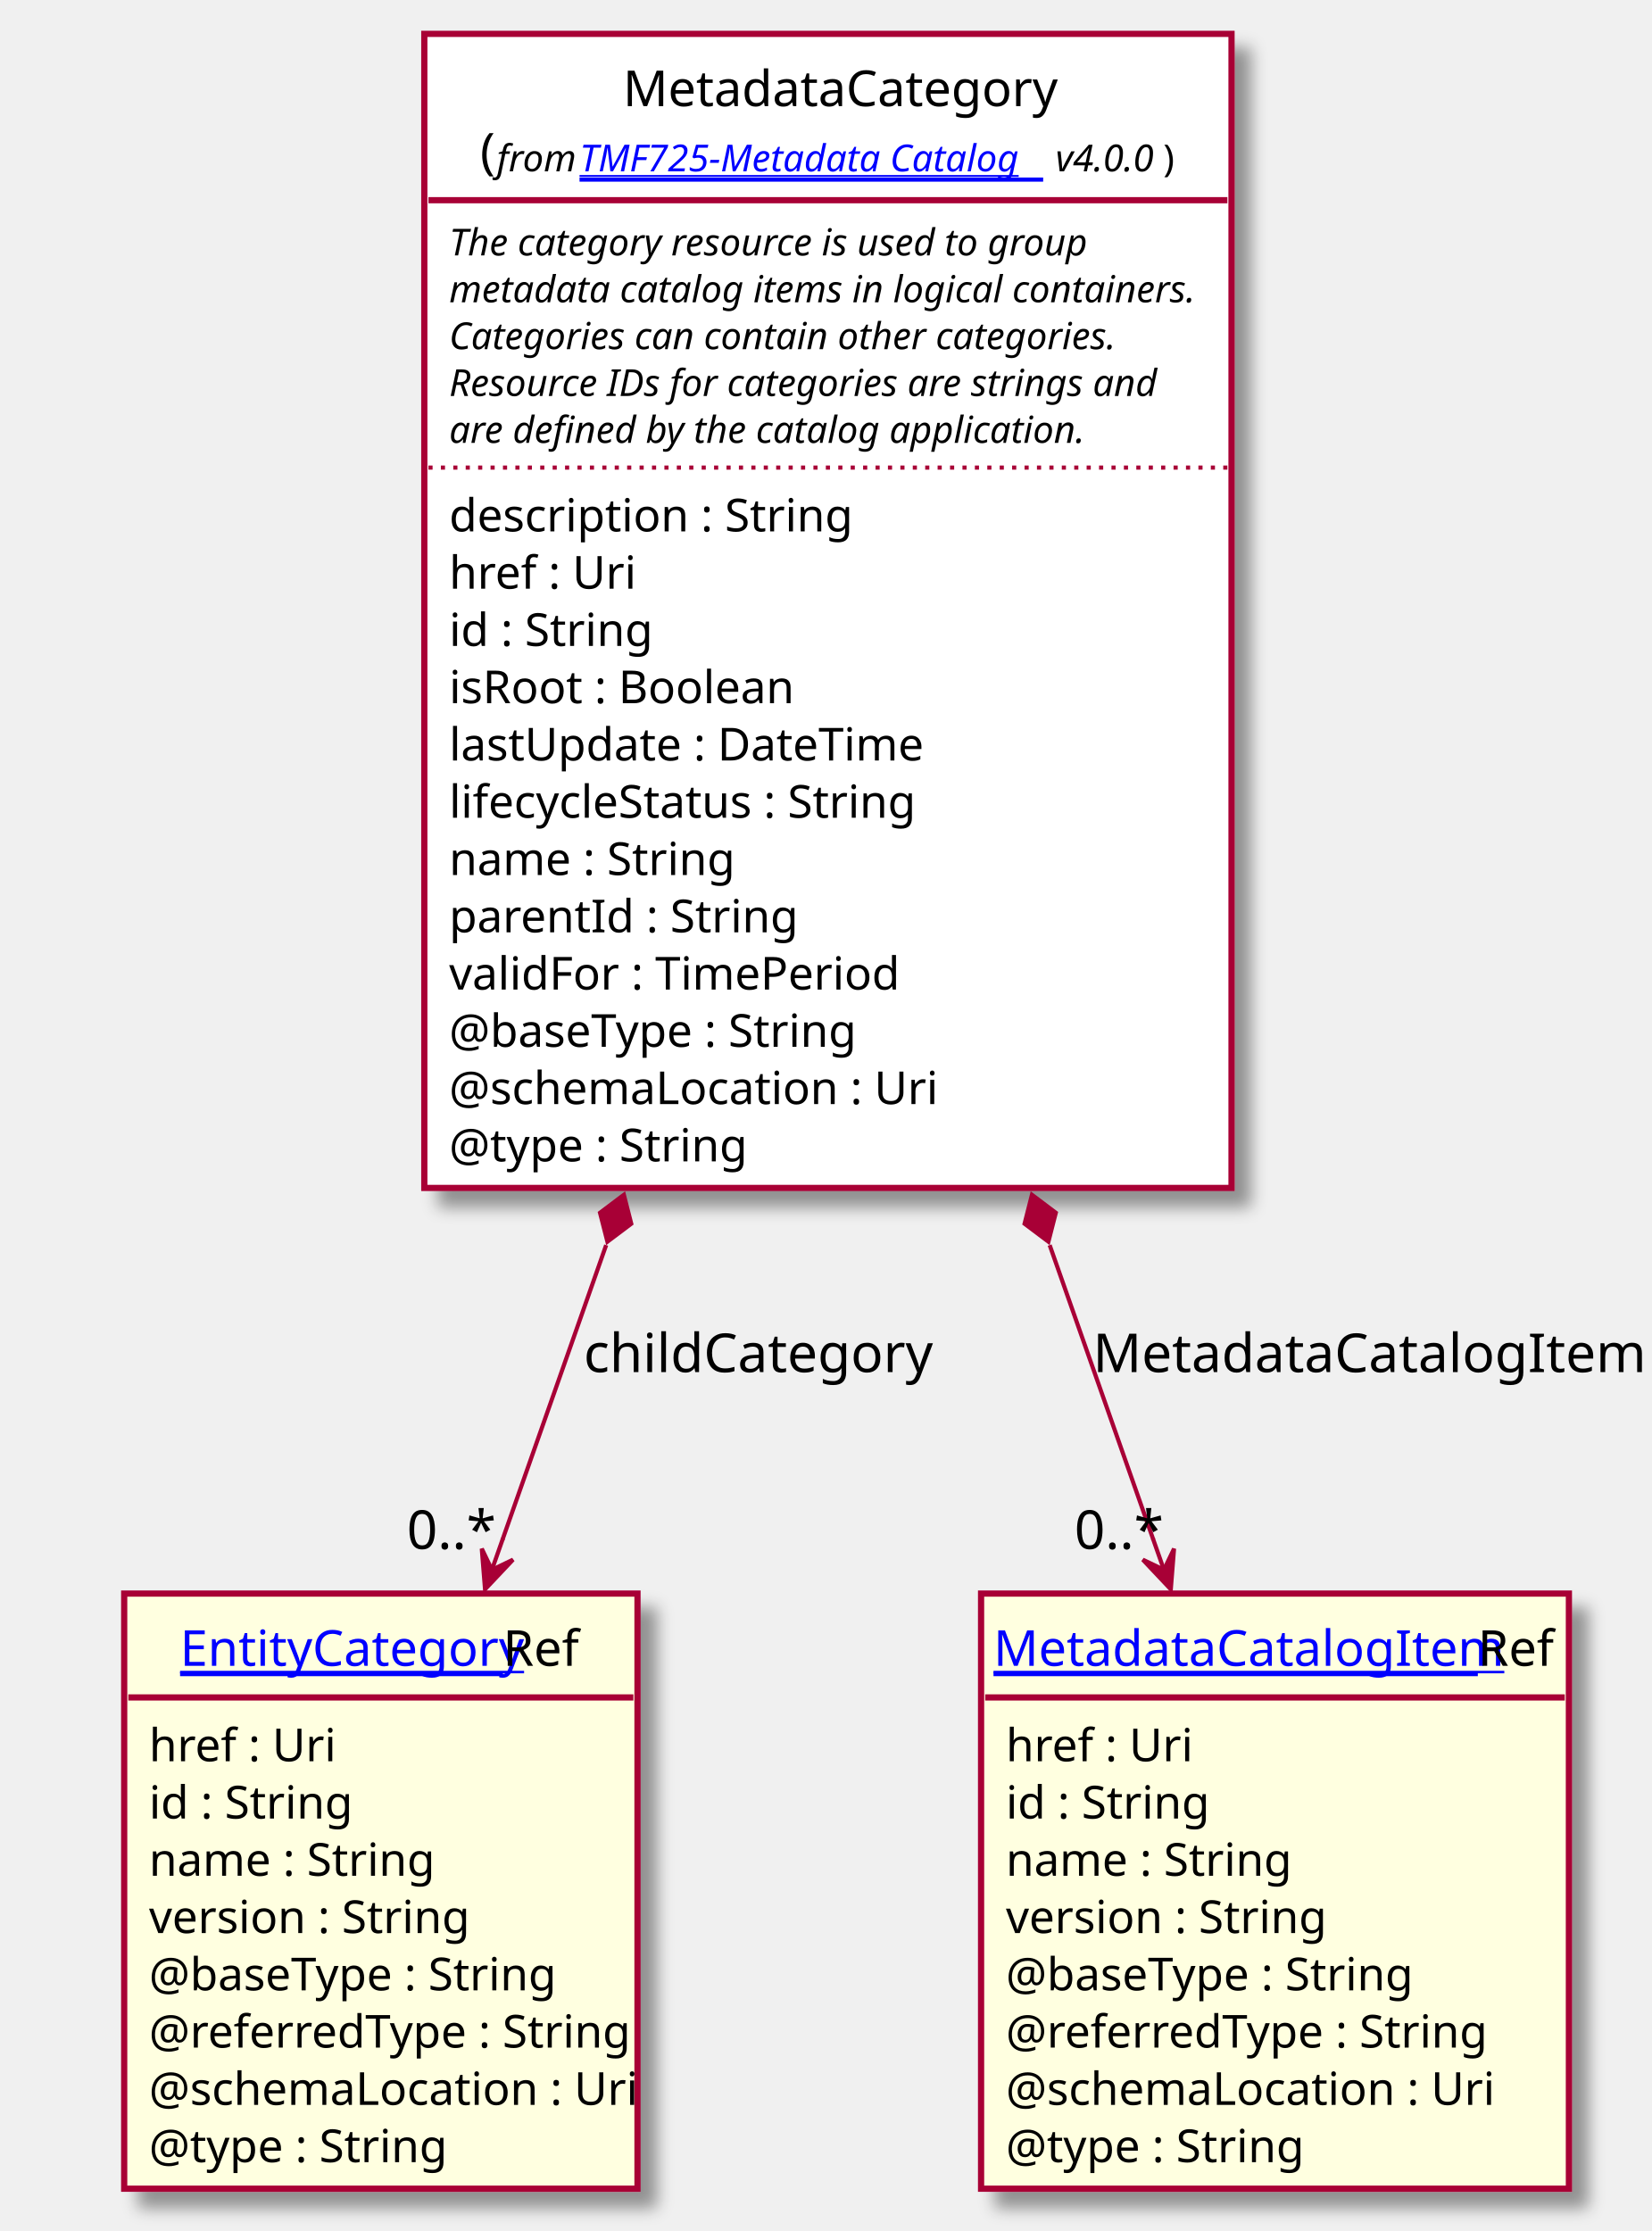
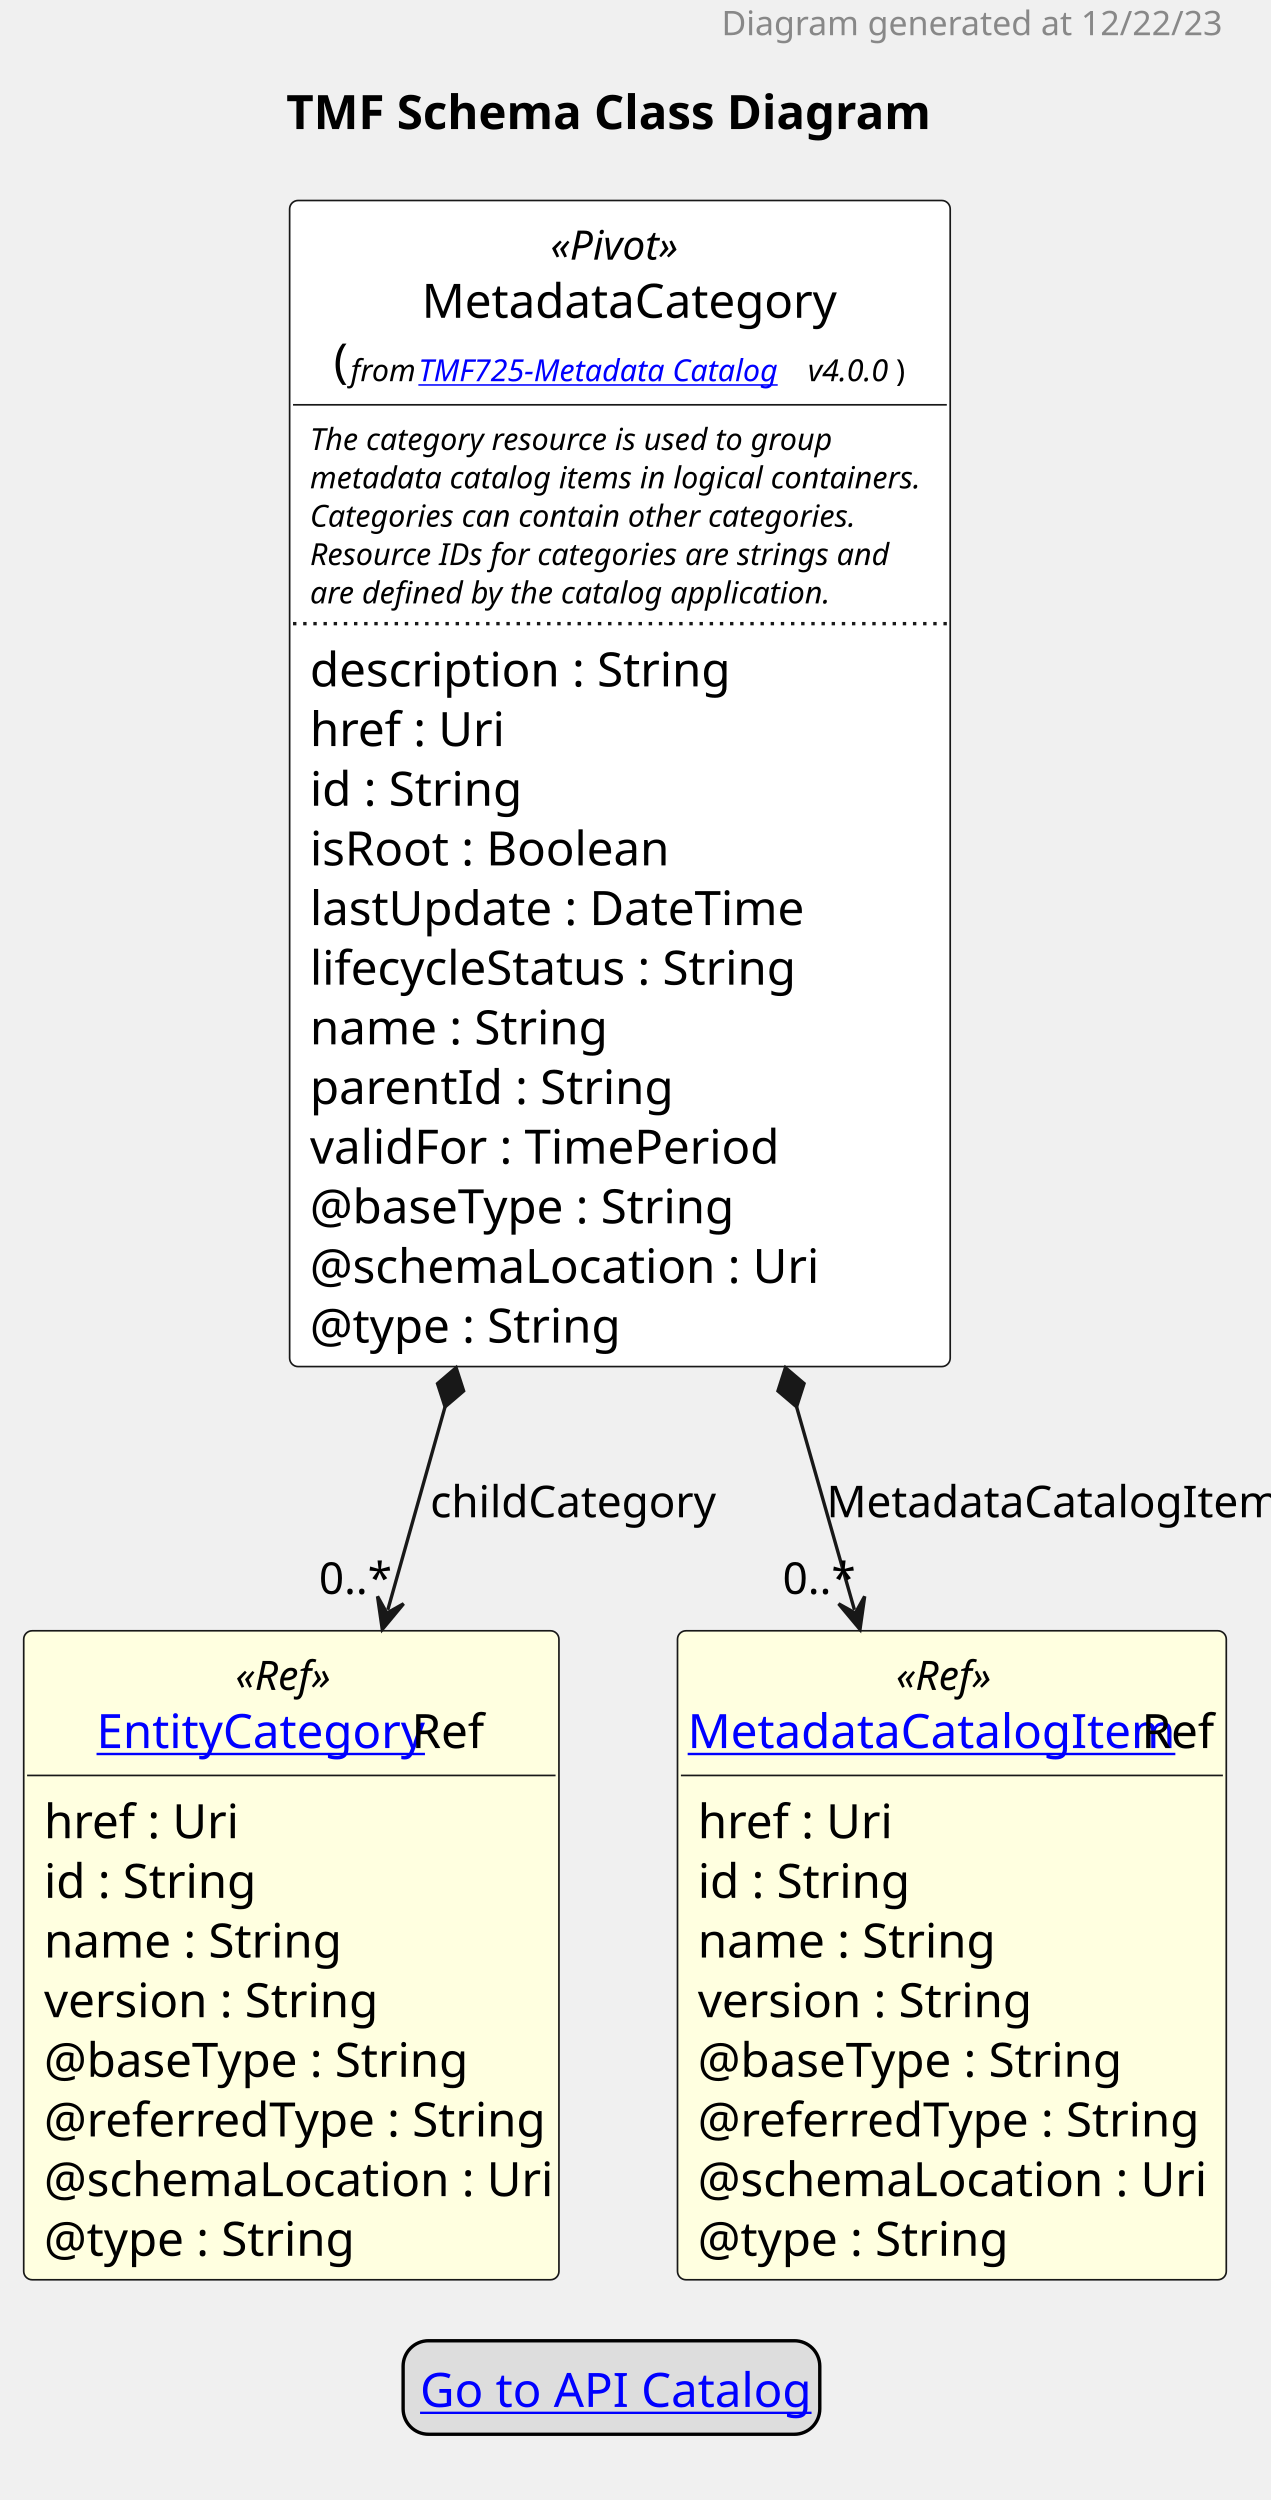
- <svg xmlns="http://www.w3.org/2000/svg" xmlns:xlink="http://www.w3.org/1999/xlink" contentScriptType="application/ecmascript" contentStyleType="text/css" height="539px" preserveAspectRatio="none" style="width:399px;height:539px;" version="1.1" viewBox="0 0 399 539" width="399px" zoomAndPan="magnify">
-   <defs>
-     <filter height="300%" id="f10rcp65jr14op" width="300%" x="-1" y="-1">
-       <feGaussianBlur result="blurOut" stdDeviation="2.0" />
-       <feColorMatrix in="blurOut" result="blurOut2" type="matrix" values="0 0 0 0 0 0 0 0 0 0 0 0 0 0 0 0 0 0 .4 0" />
-       <feOffset dx="4.0" dy="4.0" in="blurOut2" result="blurOut3" />
-       <feBlend in="SourceGraphic" in2="blurOut3" mode="normal" />
-     </filter>
-   </defs>
+ <svg xmlns="http://www.w3.org/2000/svg" xmlns:xlink="http://www.w3.org/1999/xlink" contentStyleType="text/css" height="738px" preserveAspectRatio="none" style="width:375px;height:738px;background:#FFFFFF;" version="1.1" viewBox="0 0 375 738" width="375px" zoomAndPan="magnify">
+   <defs />
  <g>
-     <rect fill="#FFFFFF" filter="url(#f10rcp65jr14op)" height="278.82" id="MetadataCategory" style="stroke: #A80036; stroke-width: 1.5;" width="195" x="102.5" y="8.18" />
-     <text fill="#000000" font-family="sans-serif" font-size="12" lengthAdjust="spacingAndGlyphs" textLength="99" x="150.5" y="25.637">MetadataCategory</text>
-     <text fill="#000000" font-family="sans-serif" font-size="12" lengthAdjust="spacingAndGlyphs" textLength="4" x="116" y="40.731">(</text>
-     <text fill="#000000" font-family="sans-serif" font-size="9" font-style="italic" lengthAdjust="spacingAndGlyphs" textLength="17" x="120" y="41.39">from</text>
-     <a target="_top" xlink:actuate="onRequest" xlink:href="TMF725.svg" xlink:show="new" xlink:title="TMF725.svg" xlink:type="simple">
-       <text fill="#0000FF" font-family="sans-serif" font-size="9" font-style="italic" lengthAdjust="spacingAndGlyphs" text-decoration="underline" textLength="112" x="140" y="41.39">TMF725-Metadata Catalog</text>
-       <line style="stroke: #0000FF; stroke-width: 1.0;" x1="140" x2="252" y1="43.39" y2="43.39" />
+     <text fill="#888888" font-family="sans-serif" font-size="10" lengthAdjust="spacing" textLength="148" x="213" y="10.381">Diagram generated at 12/22/23</text>
+     <text fill="#000000" font-family="sans-serif" font-size="14" font-weight="bold" lengthAdjust="spacing" textLength="192" x="84.5" y="38.111">TMF Schema Class Diagram</text>
+     <g id="elem_MetadataCategory">
+       <rect codeLine="20" fill="#FFFFFF" height="344.227" id="MetadataCategory" rx="2.5" ry="2.5" style="stroke:#181818;stroke-width:0.5;" width="195" x="85.5" y="59.188" />
+       <text fill="#000000" font-family="sans-serif" font-size="12" font-style="italic" lengthAdjust="spacing" textLength="41" x="162.5" y="76.644">«Pivot»</text>
+       <text fill="#000000" font-family="sans-serif" font-size="14" lengthAdjust="spacing" textLength="117" x="124.5" y="93.814">MetadataCategory</text>
+       <text fill="#000000" font-family="sans-serif" font-size="14" lengthAdjust="spacing" textLength="5" x="98.5" y="111.424">(</text>
+       <text fill="#000000" font-family="sans-serif" font-size="9" font-style="italic" lengthAdjust="spacing" textLength="17" x="103.5" y="112.522">from</text>
+       <a href="TMF725.svg" target="_top" title="TMF725.svg" xlink:actuate="onRequest" xlink:href="TMF725.svg" xlink:show="new" xlink:title="TMF725.svg" xlink:type="simple">
+         <text fill="#0000FF" font-family="sans-serif" font-size="9" font-style="italic" lengthAdjust="spacing" text-decoration="underline" textLength="112" x="123.5" y="112.522">TMF725-Metadata Catalog</text>
+       </a>
+       <text fill="#000000" font-family="sans-serif" font-size="9" font-style="italic" lengthAdjust="spacing" textLength="26" x="238.5" y="112.522">v4.0.0</text>
+       <text fill="#000000" font-family="sans-serif" font-size="9" lengthAdjust="spacing" textLength="3" x="264.5" y="112.522">)</text>
+       <line style="stroke:#181818;stroke-width:0.5;" x1="86.5" x2="279.5" y1="119.5" y2="119.5" />
+       <text fill="#000000" font-family="sans-serif" font-size="9" font-style="italic" lengthAdjust="spacing" textLength="164" x="91.5" y="132.843">The category resource is used to group</text>
+       <text fill="#000000" font-family="sans-serif" font-size="9" font-style="italic" lengthAdjust="spacing" textLength="182" x="91.5" y="144.163">metadata catalog items in logical containers.</text>
+       <text fill="#000000" font-family="sans-serif" font-size="9" font-style="italic" lengthAdjust="spacing" textLength="169" x="91.5" y="155.483">Categories can contain other categories.</text>
+       <text fill="#000000" font-family="sans-serif" font-size="9" font-style="italic" lengthAdjust="spacing" textLength="183" x="91.5" y="166.804">Resource IDs for categories are strings and</text>
+       <text fill="#000000" font-family="sans-serif" font-size="9" font-style="italic" lengthAdjust="spacing" textLength="158" x="91.5" y="178.124">are defined by the catalog application.</text>
+       <line style="stroke:#181818;stroke-width:1.0;stroke-dasharray:1.0,2.0;" x1="86.5" x2="279.5" y1="184.102" y2="184.102" />
+       <text fill="#000000" font-family="sans-serif" font-size="14" lengthAdjust="spacing" textLength="118" x="91.5" y="202.635">description : String</text>
+       <text fill="#000000" font-family="sans-serif" font-size="14" lengthAdjust="spacing" textLength="54" x="91.5" y="220.244">href : Uri</text>
+       <text fill="#000000" font-family="sans-serif" font-size="14" lengthAdjust="spacing" textLength="60" x="91.5" y="237.853">id : String</text>
+       <text fill="#000000" font-family="sans-serif" font-size="14" lengthAdjust="spacing" textLength="104" x="91.5" y="255.463">isRoot : Boolean</text>
+       <text fill="#000000" font-family="sans-serif" font-size="14" lengthAdjust="spacing" textLength="140" x="91.5" y="273.072">lastUpdate : DateTime</text>
+       <text fill="#000000" font-family="sans-serif" font-size="14" lengthAdjust="spacing" textLength="139" x="91.5" y="290.682">lifecycleStatus : String</text>
+       <text fill="#000000" font-family="sans-serif" font-size="14" lengthAdjust="spacing" textLength="84" x="91.5" y="308.291">name : String</text>
+       <text fill="#000000" font-family="sans-serif" font-size="14" lengthAdjust="spacing" textLength="101" x="91.5" y="325.9">parentId : String</text>
+       <text fill="#000000" font-family="sans-serif" font-size="14" lengthAdjust="spacing" textLength="135" x="91.5" y="343.51">validFor : TimePeriod</text>
+       <text fill="#000000" font-family="sans-serif" font-size="14" lengthAdjust="spacing" textLength="126" x="91.5" y="361.119">@baseType : String</text>
+       <text fill="#000000" font-family="sans-serif" font-size="14" lengthAdjust="spacing" textLength="146" x="91.5" y="378.728">@schemaLocation : Uri</text>
+       <text fill="#000000" font-family="sans-serif" font-size="14" lengthAdjust="spacing" textLength="90" x="91.5" y="396.338">@type : String</text>
+     </g>
+     <g id="elem_EntityCategoryRef">
+       <rect codeLine="41" fill="#FFFFE0" height="191.578" id="EntityCategoryRef" rx="2.5" ry="2.5" style="stroke:#181818;stroke-width:0.5;" width="158" x="7" y="481.408" />
+       <text fill="#000000" font-family="sans-serif" font-size="12" font-style="italic" lengthAdjust="spacing" textLength="33" x="69.5" y="498.865">«Ref»</text>
+       <a href="EntityCategory.svg" target="_top" title="EntityCategory.svg" xlink:actuate="onRequest" xlink:href="EntityCategory.svg" xlink:show="new" xlink:title="EntityCategory.svg" xlink:type="simple">
+         <text fill="#0000FF" font-family="sans-serif" font-size="14" lengthAdjust="spacing" text-decoration="underline" textLength="93" x="28.5" y="516.034">EntityCategory</text>
+       </a>
+       <text fill="#000000" font-family="sans-serif" font-size="14" lengthAdjust="spacing" textLength="22" x="121.5" y="516.034">Ref</text>
+       <line style="stroke:#181818;stroke-width:0.5;" x1="8" x2="164" y1="524.111" y2="524.111" />
+       <text fill="#000000" font-family="sans-serif" font-size="14" lengthAdjust="spacing" textLength="54" x="13" y="542.644">href : Uri</text>
+       <text fill="#000000" font-family="sans-serif" font-size="14" lengthAdjust="spacing" textLength="60" x="13" y="560.253">id : String</text>
+       <text fill="#000000" font-family="sans-serif" font-size="14" lengthAdjust="spacing" textLength="84" x="13" y="577.863">name : String</text>
+       <text fill="#000000" font-family="sans-serif" font-size="14" lengthAdjust="spacing" textLength="95" x="13" y="595.472">version : String</text>
+       <text fill="#000000" font-family="sans-serif" font-size="14" lengthAdjust="spacing" textLength="126" x="13" y="613.081">@baseType : String</text>
+       <text fill="#000000" font-family="sans-serif" font-size="14" lengthAdjust="spacing" textLength="146" x="13" y="630.691">@referredType : String</text>
+       <text fill="#000000" font-family="sans-serif" font-size="14" lengthAdjust="spacing" textLength="146" x="13" y="648.3">@schemaLocation : Uri</text>
+       <text fill="#000000" font-family="sans-serif" font-size="14" lengthAdjust="spacing" textLength="90" x="13" y="665.909">@type : String</text>
+     </g>
+     <g id="elem_MetadataCatalogItemRef">
+       <rect codeLine="52" fill="#FFFFE0" height="191.578" id="MetadataCatalogItemRef" rx="2.5" ry="2.5" style="stroke:#181818;stroke-width:0.5;" width="162" x="200" y="481.408" />
+       <text fill="#000000" font-family="sans-serif" font-size="12" font-style="italic" lengthAdjust="spacing" textLength="33" x="264.5" y="498.865">«Ref»</text>
+       <a href="MetadataCatalogItem.svg" target="_top" title="MetadataCatalogItem.svg" xlink:actuate="onRequest" xlink:href="MetadataCatalogItem.svg" xlink:show="new" xlink:title="MetadataCatalogItem.svg" xlink:type="simple">
+         <text fill="#0000FF" font-family="sans-serif" font-size="14" lengthAdjust="spacing" text-decoration="underline" textLength="134" x="203" y="516.034">MetadataCatalogItem</text>
+       </a>
+       <text fill="#000000" font-family="sans-serif" font-size="14" lengthAdjust="spacing" textLength="22" x="337" y="516.034">Ref</text>
+       <line style="stroke:#181818;stroke-width:0.5;" x1="201" x2="361" y1="524.111" y2="524.111" />
+       <text fill="#000000" font-family="sans-serif" font-size="14" lengthAdjust="spacing" textLength="54" x="206" y="542.644">href : Uri</text>
+       <text fill="#000000" font-family="sans-serif" font-size="14" lengthAdjust="spacing" textLength="60" x="206" y="560.253">id : String</text>
+       <text fill="#000000" font-family="sans-serif" font-size="14" lengthAdjust="spacing" textLength="84" x="206" y="577.863">name : String</text>
+       <text fill="#000000" font-family="sans-serif" font-size="14" lengthAdjust="spacing" textLength="95" x="206" y="595.472">version : String</text>
+       <text fill="#000000" font-family="sans-serif" font-size="14" lengthAdjust="spacing" textLength="126" x="206" y="613.081">@baseType : String</text>
+       <text fill="#000000" font-family="sans-serif" font-size="14" lengthAdjust="spacing" textLength="146" x="206" y="630.691">@referredType : String</text>
+       <text fill="#000000" font-family="sans-serif" font-size="14" lengthAdjust="spacing" textLength="146" x="206" y="648.3">@schemaLocation : Uri</text>
+       <text fill="#000000" font-family="sans-serif" font-size="14" lengthAdjust="spacing" textLength="90" x="206" y="665.909">@type : String</text>
+     </g>
+     <g id="link_MetadataCategory_EntityCategoryRef">
+       <path codeLine="63" d="M131.381,415.296 C123.881,441.877 121.269,451.153 114.479,475.223 " fill="none" id="MetadataCategory-EntityCategoryRef" style="stroke:#181818;stroke-width:1.0;" />
+       <polygon fill="#181818" points="134.64,403.748,129.161,408.436,131.381,415.296,136.86,410.608,134.64,403.748" style="stroke:#181818;stroke-width:1.0;" />
+       <polygon fill="#181818" points="112.85,480.998,119.143,473.421,114.207,476.185,111.444,471.25,112.85,480.998" style="stroke:#181818;stroke-width:1.0;" />
+       <text fill="#000000" font-family="sans-serif" font-size="13" lengthAdjust="spacing" textLength="79" x="127" y="447.903">childCategory</text>
+       <text fill="#000000" font-family="sans-serif" font-size="13" lengthAdjust="spacing" textLength="20" x="94.14" y="470.528">0..*</text>
+     </g>
+     <g id="link_MetadataCategory_MetadataCatalogItemRef">
+       <path codeLine="65" d="M235.147,415.289 C242.717,441.869 245.365,451.157 252.226,475.227 " fill="none" id="MetadataCategory-MetadataCatalogItemRef" style="stroke:#181818;stroke-width:1.0;" />
+       <polygon fill="#181818" points="231.86,403.748,229.656,410.614,235.147,415.289,237.351,408.422,231.86,403.748" style="stroke:#181818;stroke-width:1.0;" />
+       <polygon fill="#181818" points="253.87,480.998,255.25,471.246,252.5,476.189,247.556,473.438,253.87,480.998" style="stroke:#181818;stroke-width:1.0;" />
+       <text fill="#000000" font-family="sans-serif" font-size="13" lengthAdjust="spacing" textLength="123" x="244" y="447.903">MetadataCatalogItem</text>
+       <text fill="#000000" font-family="sans-serif" font-size="13" lengthAdjust="spacing" textLength="20" x="231.027" y="470.528">0..*</text>
+     </g>
+     <rect fill="#DDDDDD" height="27.609" id="_legend" rx="7.5" ry="7.5" style="stroke:#000000;stroke-width:1.0;" width="123" x="119" y="690.986" />
+     <a href="index.htm" target="_top" title="index.htm" xlink:actuate="onRequest" xlink:href="index.htm" xlink:show="new" xlink:title="index.htm" xlink:type="simple">
+       <text fill="#0000FF" font-family="sans-serif" font-size="14" lengthAdjust="spacing" text-decoration="underline" textLength="113" x="124" y="710.519">Go to API Catalog</text>
    </a>
-     <text fill="#000000" font-family="sans-serif" font-size="9" font-style="italic" lengthAdjust="spacingAndGlyphs" textLength="26" x="255" y="41.39">v4.0.0</text>
-     <text fill="#000000" font-family="sans-serif" font-size="9" lengthAdjust="spacingAndGlyphs" textLength="3" x="281" y="41.39">)</text>
-     <line style="stroke: #A80036; stroke-width: 1.5;" x1="103.5" x2="296.5" y1="48.367" y2="48.367" />
-     <text fill="#000000" font-family="sans-serif" font-size="9" font-style="italic" lengthAdjust="spacingAndGlyphs" textLength="164" x="108.5" y="61.71">The category resource is used to group</text>
-     <text fill="#000000" font-family="sans-serif" font-size="9" font-style="italic" lengthAdjust="spacingAndGlyphs" textLength="182" x="108.5" y="73.031">metadata catalog items in logical containers.</text>
-     <text fill="#000000" font-family="sans-serif" font-size="9" font-style="italic" lengthAdjust="spacingAndGlyphs" textLength="169" x="108.5" y="84.351">Categories can contain other categories.</text>
-     <text fill="#000000" font-family="sans-serif" font-size="9" font-style="italic" lengthAdjust="spacingAndGlyphs" textLength="183" x="108.5" y="95.671">Resource IDs for categories are strings and</text>
-     <text fill="#000000" font-family="sans-serif" font-size="9" font-style="italic" lengthAdjust="spacingAndGlyphs" textLength="158" x="108.5" y="106.992">are defined by the catalog application.</text>
-     <line style="stroke: #A80036; stroke-width: 1.0; stroke-dasharray: 1.0,2.0;" x1="103.5" x2="296.5" y1="112.969" y2="112.969" />
-     <text fill="#000000" font-family="sans-serif" font-size="11" lengthAdjust="spacingAndGlyphs" textLength="90" x="108.5" y="128.388">description : String</text>
-     <text fill="#000000" font-family="sans-serif" font-size="11" lengthAdjust="spacingAndGlyphs" textLength="42" x="108.5" y="142.224">href : Uri</text>
-     <text fill="#000000" font-family="sans-serif" font-size="11" lengthAdjust="spacingAndGlyphs" textLength="45" x="108.5" y="156.06">id : String</text>
-     <text fill="#000000" font-family="sans-serif" font-size="11" lengthAdjust="spacingAndGlyphs" textLength="78" x="108.5" y="169.896">isRoot : Boolean</text>
-     <text fill="#000000" font-family="sans-serif" font-size="11" lengthAdjust="spacingAndGlyphs" textLength="104" x="108.5" y="183.732">lastUpdate : DateTime</text>
-     <text fill="#000000" font-family="sans-serif" font-size="11" lengthAdjust="spacingAndGlyphs" textLength="108" x="108.5" y="197.568">lifecycleStatus : String</text>
-     <text fill="#000000" font-family="sans-serif" font-size="11" lengthAdjust="spacingAndGlyphs" textLength="63" x="108.5" y="211.404">name : String</text>
-     <text fill="#000000" font-family="sans-serif" font-size="11" lengthAdjust="spacingAndGlyphs" textLength="76" x="108.5" y="225.24">parentId : String</text>
-     <text fill="#000000" font-family="sans-serif" font-size="11" lengthAdjust="spacingAndGlyphs" textLength="99" x="108.5" y="239.076">validFor : TimePeriod</text>
-     <text fill="#000000" font-family="sans-serif" font-size="11" lengthAdjust="spacingAndGlyphs" textLength="96" x="108.5" y="252.911">@baseType : String</text>
-     <text fill="#000000" font-family="sans-serif" font-size="11" lengthAdjust="spacingAndGlyphs" textLength="112" x="108.5" y="266.747">@schemaLocation : Uri</text>
-     <text fill="#000000" font-family="sans-serif" font-size="11" lengthAdjust="spacingAndGlyphs" textLength="69" x="108.5" y="280.583">@type : String</text>
-     <rect fill="#FFFFE0" filter="url(#f10rcp65jr14op)" height="143.781" id="EntityCategoryRef" style="stroke: #A80036; stroke-width: 1.5;" width="124" x="30" y="385" />
-     <a target="_top" xlink:actuate="onRequest" xlink:href="EntityCategory.svg" xlink:show="new" xlink:title="EntityCategory.svg" xlink:type="simple">
-       <text fill="#0000FF" font-family="sans-serif" font-size="12" lengthAdjust="spacingAndGlyphs" text-decoration="underline" textLength="78" x="43.5" y="402.457">EntityCategory</text>
-       <line style="stroke: #0000FF; stroke-width: 1.0;" x1="43.5" x2="121.5" y1="404.457" y2="404.457" />
-     </a>
-     <text fill="#000000" font-family="sans-serif" font-size="12" lengthAdjust="spacingAndGlyphs" textLength="19" x="121.5" y="402.457">Ref</text>
-     <line style="stroke: #A80036; stroke-width: 1.5;" x1="31" x2="153" y1="410.094" y2="410.094" />
-     <text fill="#000000" font-family="sans-serif" font-size="11" lengthAdjust="spacingAndGlyphs" textLength="42" x="36" y="425.513">href : Uri</text>
-     <text fill="#000000" font-family="sans-serif" font-size="11" lengthAdjust="spacingAndGlyphs" textLength="45" x="36" y="439.349">id : String</text>
-     <text fill="#000000" font-family="sans-serif" font-size="11" lengthAdjust="spacingAndGlyphs" textLength="63" x="36" y="453.185">name : String</text>
-     <text fill="#000000" font-family="sans-serif" font-size="11" lengthAdjust="spacingAndGlyphs" textLength="73" x="36" y="467.021">version : String</text>
-     <text fill="#000000" font-family="sans-serif" font-size="11" lengthAdjust="spacingAndGlyphs" textLength="96" x="36" y="480.856">@baseType : String</text>
-     <text fill="#000000" font-family="sans-serif" font-size="11" lengthAdjust="spacingAndGlyphs" textLength="112" x="36" y="494.692">@referredType : String</text>
-     <text fill="#000000" font-family="sans-serif" font-size="11" lengthAdjust="spacingAndGlyphs" textLength="112" x="36" y="508.528">@schemaLocation : Uri</text>
-     <text fill="#000000" font-family="sans-serif" font-size="11" lengthAdjust="spacingAndGlyphs" textLength="69" x="36" y="522.364">@type : String</text>
-     <rect fill="#FFFFE0" filter="url(#f10rcp65jr14op)" height="143.781" id="MetadataCatalogItemRef" style="stroke: #A80036; stroke-width: 1.5;" width="142" x="237" y="385" />
-     <a target="_top" xlink:actuate="onRequest" xlink:href="MetadataCatalogItem.svg" xlink:show="new" xlink:title="MetadataCatalogItem.svg" xlink:type="simple">
-       <text fill="#0000FF" font-family="sans-serif" font-size="12" lengthAdjust="spacingAndGlyphs" text-decoration="underline" textLength="117" x="240" y="402.457">MetadataCatalogItem</text>
-       <line style="stroke: #0000FF; stroke-width: 1.0;" x1="240" x2="357" y1="404.457" y2="404.457" />
-     </a>
-     <text fill="#000000" font-family="sans-serif" font-size="12" lengthAdjust="spacingAndGlyphs" textLength="19" x="357" y="402.457">Ref</text>
-     <line style="stroke: #A80036; stroke-width: 1.5;" x1="238" x2="378" y1="410.094" y2="410.094" />
-     <text fill="#000000" font-family="sans-serif" font-size="11" lengthAdjust="spacingAndGlyphs" textLength="42" x="243" y="425.513">href : Uri</text>
-     <text fill="#000000" font-family="sans-serif" font-size="11" lengthAdjust="spacingAndGlyphs" textLength="45" x="243" y="439.349">id : String</text>
-     <text fill="#000000" font-family="sans-serif" font-size="11" lengthAdjust="spacingAndGlyphs" textLength="63" x="243" y="453.185">name : String</text>
-     <text fill="#000000" font-family="sans-serif" font-size="11" lengthAdjust="spacingAndGlyphs" textLength="73" x="243" y="467.021">version : String</text>
-     <text fill="#000000" font-family="sans-serif" font-size="11" lengthAdjust="spacingAndGlyphs" textLength="96" x="243" y="480.856">@baseType : String</text>
-     <text fill="#000000" font-family="sans-serif" font-size="11" lengthAdjust="spacingAndGlyphs" textLength="112" x="243" y="494.692">@referredType : String</text>
-     <text fill="#000000" font-family="sans-serif" font-size="11" lengthAdjust="spacingAndGlyphs" textLength="112" x="243" y="508.528">@schemaLocation : Uri</text>
-     <text fill="#000000" font-family="sans-serif" font-size="11" lengthAdjust="spacingAndGlyphs" textLength="69" x="243" y="522.364">@type : String</text>
-     <path d="M146.43,300.81 C137.81,325.32 129.17,349.88 121.39,371.98 " fill="none" id="MetadataCategory-EntityCategoryRef" style="stroke: #A80036; stroke-width: 1.0;" />
-     <polygon fill="#A80036" points="117.17,383.97,123.931,376.809,118.83,379.254,116.385,374.152,117.17,383.97" style="stroke: #A80036; stroke-width: 1.0;" />
-     <line style="stroke: #A80036; stroke-width: 1.0;" x1="118.83" x2="121.49" y1="379.254" y2="371.7" />
-     <polygon fill="#A80036" points="150.71,288.66,144.946,292.994,146.73,299.981,152.494,295.647,150.71,288.66" style="stroke: #A80036; stroke-width: 1.0;" />
-     <text fill="#000000" font-family="sans-serif" font-size="13" lengthAdjust="spacingAndGlyphs" textLength="79" x="141" y="331.495">childCategory</text>
-     <text fill="#000000" font-family="sans-serif" font-size="13" lengthAdjust="spacingAndGlyphs" textLength="20" x="98.275" y="374.209">0..*</text>
-     <path d="M253.57,300.81 C262.19,325.32 270.83,349.88 278.61,371.98 " fill="none" id="MetadataCategory-MetadataCatalogItemRef" style="stroke: #A80036; stroke-width: 1.0;" />
-     <polygon fill="#A80036" points="282.83,383.97,283.615,374.152,281.17,379.254,276.069,376.809,282.83,383.97" style="stroke: #A80036; stroke-width: 1.0;" />
-     <line style="stroke: #A80036; stroke-width: 1.0;" x1="281.17" x2="278.51" y1="379.254" y2="371.7" />
-     <polygon fill="#A80036" points="249.29,288.66,247.506,295.647,253.27,299.981,255.054,292.994,249.29,288.66" style="stroke: #A80036; stroke-width: 1.0;" />
-     <text fill="#000000" font-family="sans-serif" font-size="13" lengthAdjust="spacingAndGlyphs" textLength="123" x="264" y="331.495">MetadataCatalogItem</text>
-     <text fill="#000000" font-family="sans-serif" font-size="13" lengthAdjust="spacingAndGlyphs" textLength="20" x="259.538" y="374.209">0..*</text>
  </g>
</svg>
